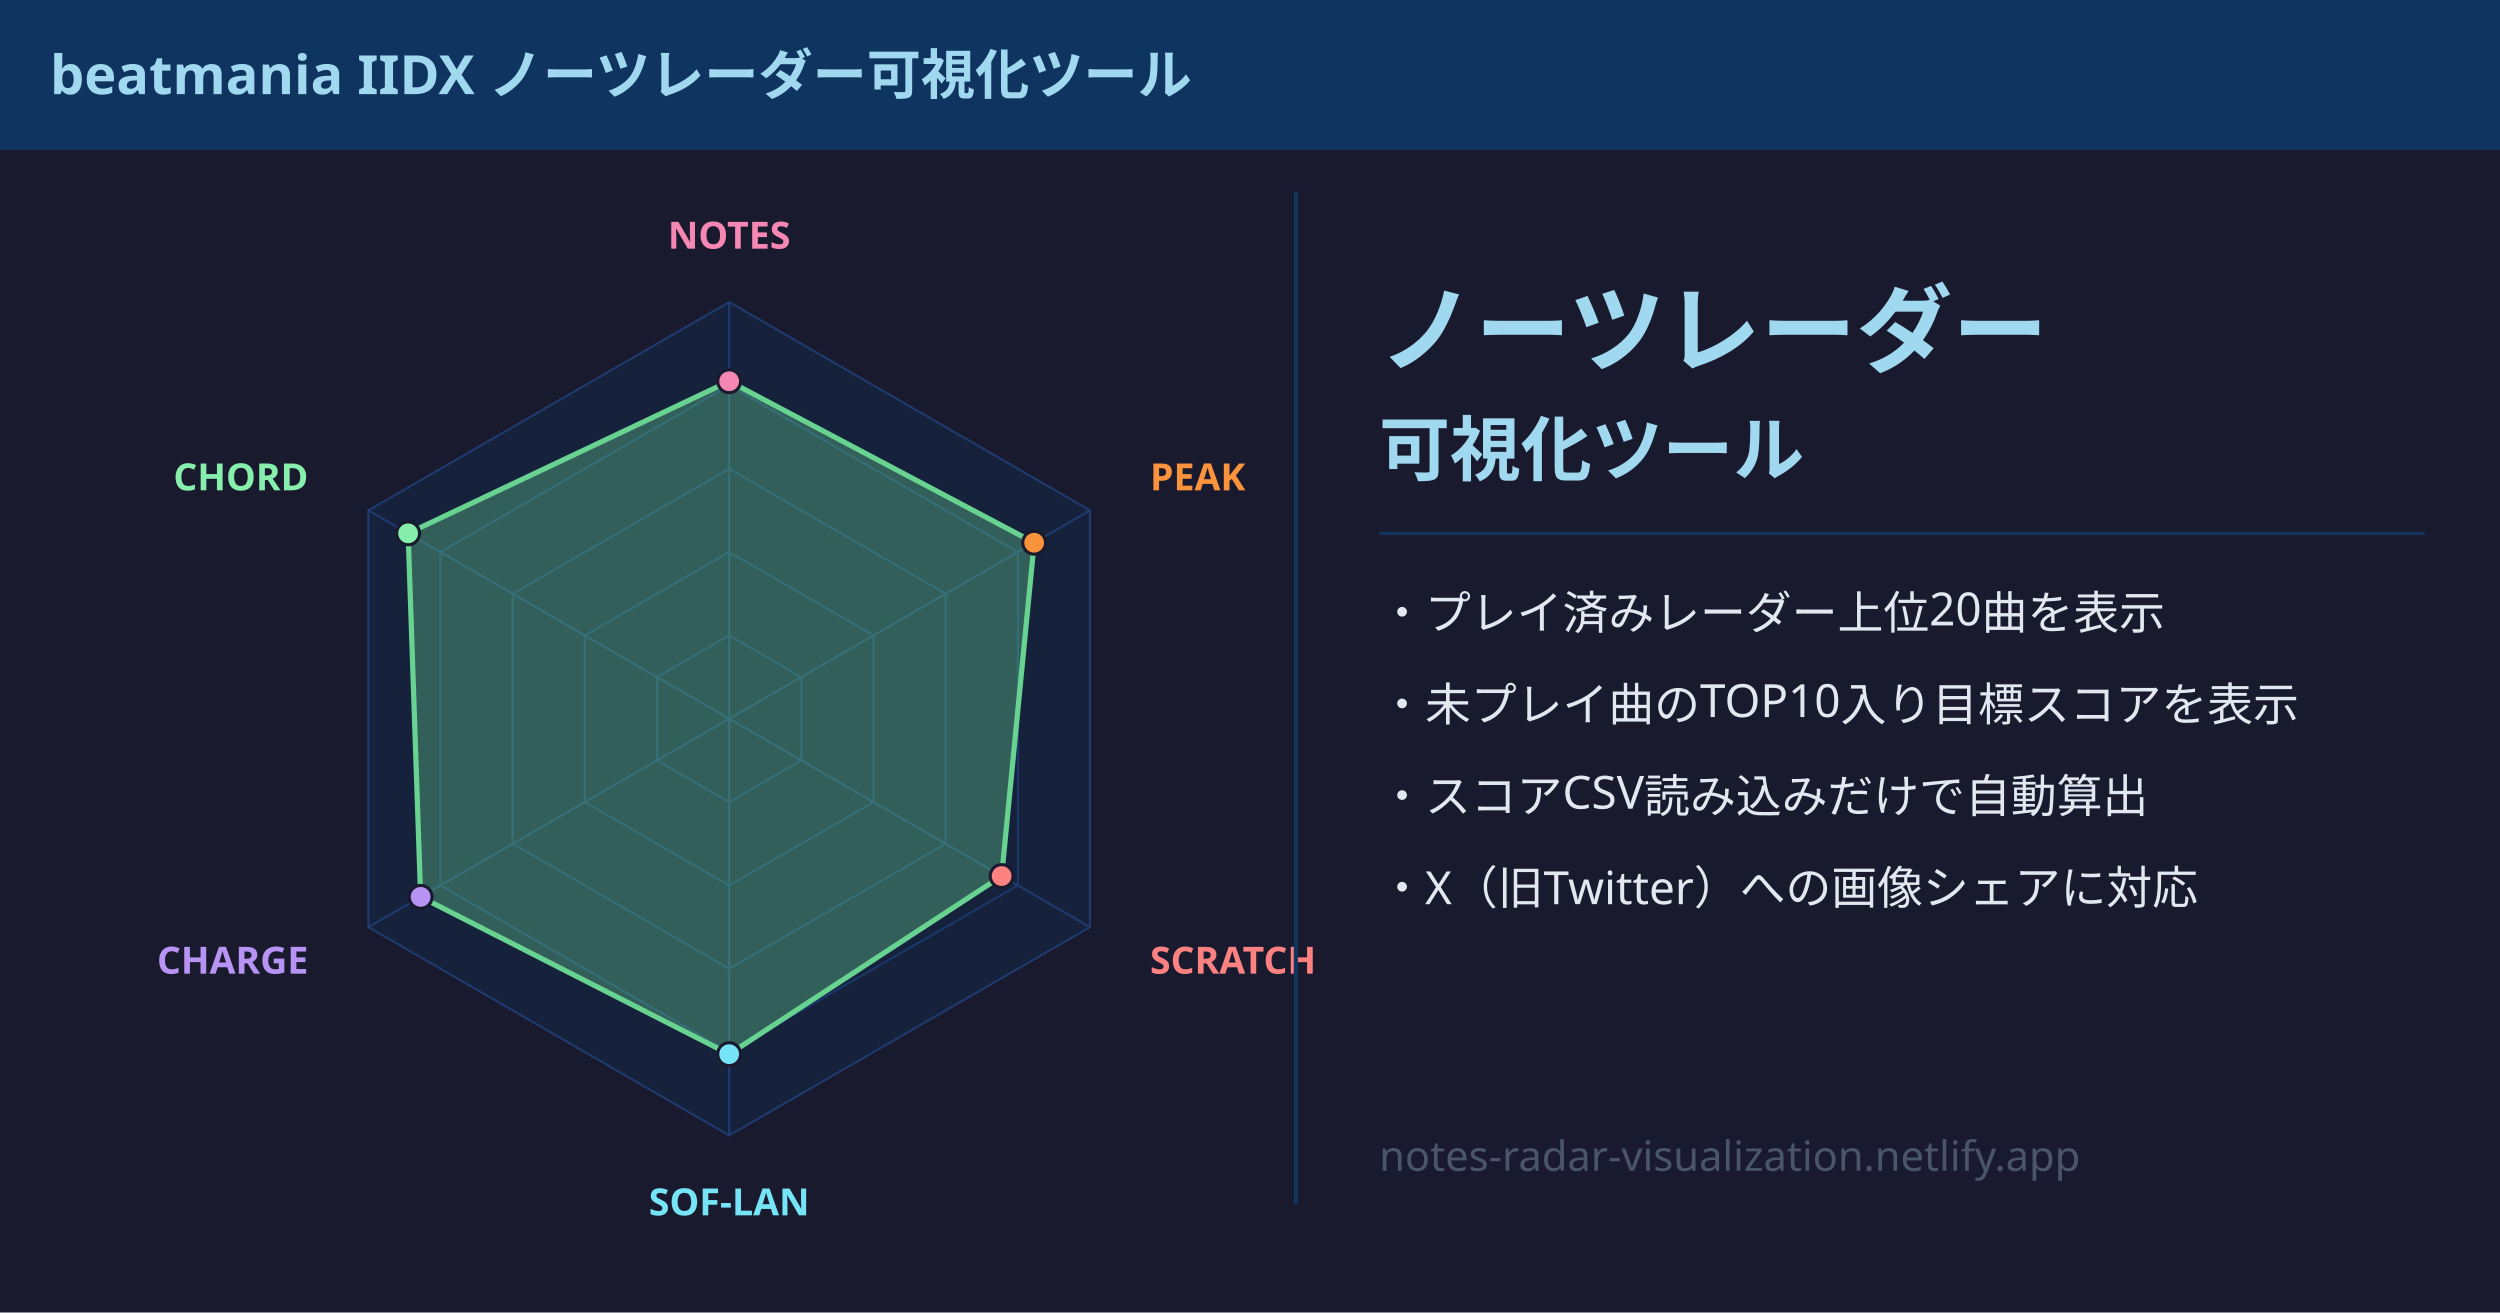
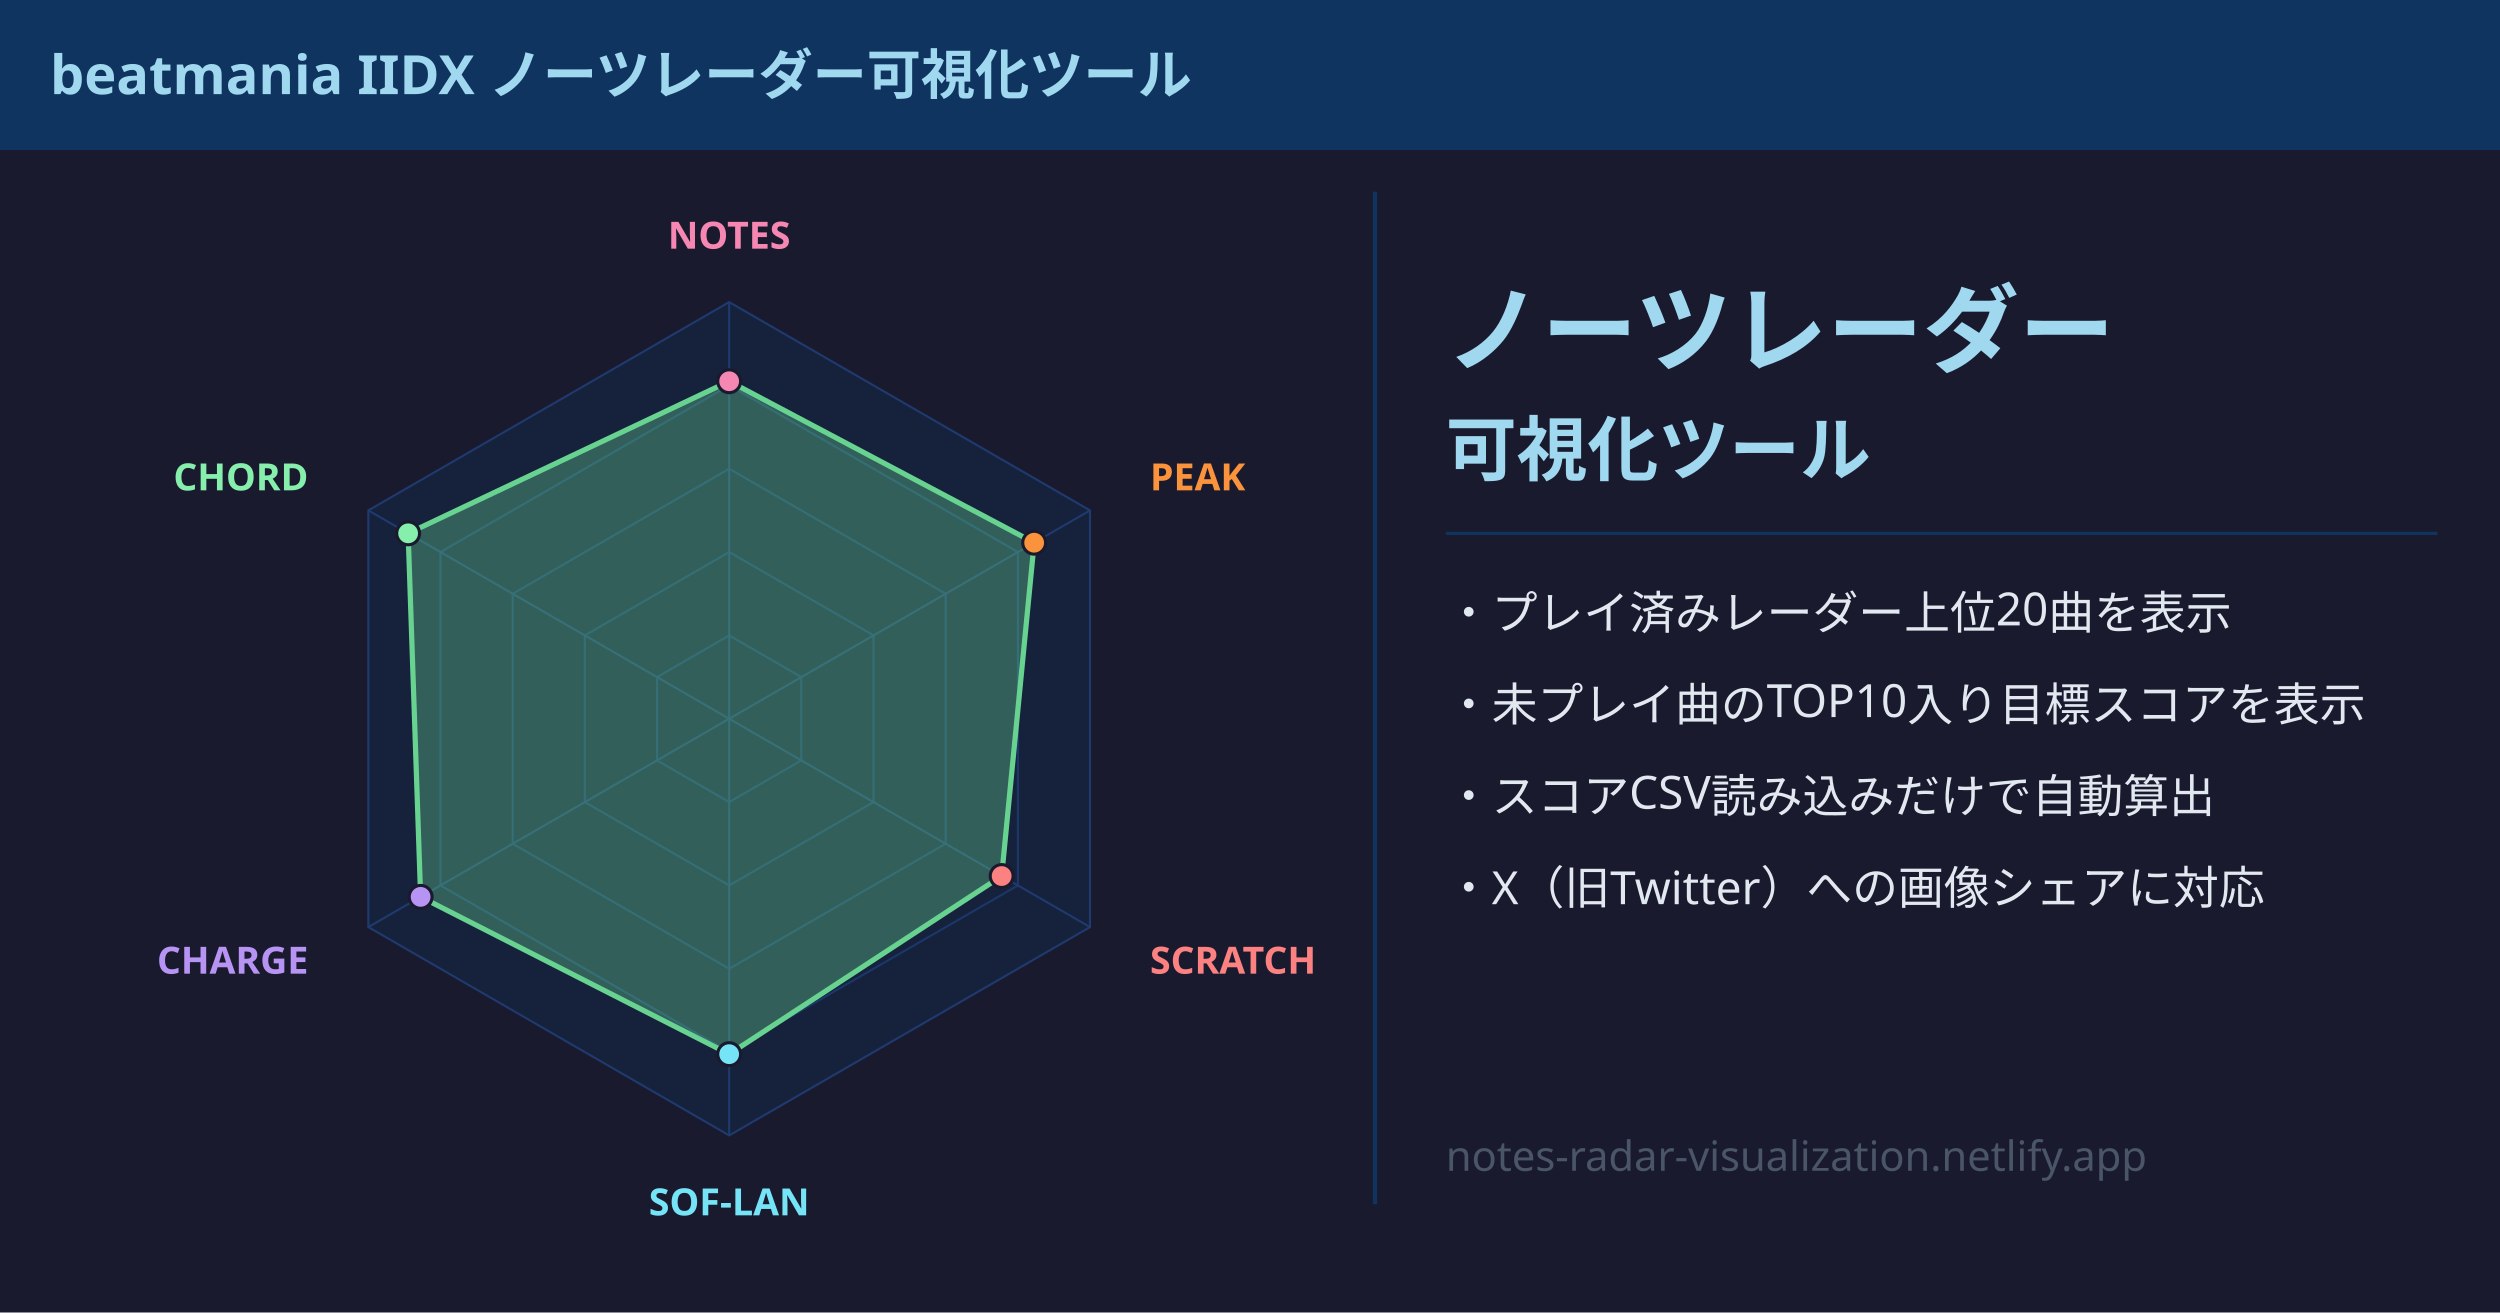
<svg xmlns="http://www.w3.org/2000/svg" viewBox="0 0 1200 630" width="1200" height="630">
  <rect width="1200" height="630" fill="#1a1a2e" />
  <rect width="1200" height="72" fill="#0f3460" />
  <text x="24" y="36" font-family="'Segoe UI', sans-serif" font-size="26" font-weight="700" fill="#a0d8ef" dominant-baseline="middle">beatmania IIDX ノーツレーダー可視化ツール</text>
  <polygon points="350,305 384.6,325 384.6,365 350,385 315.4,365 315.4,325" fill="none" stroke="#1e3a6e" stroke-width="1" />
  <polygon points="350,265 419.3,305 419.3,385 350,425 280.7,385 280.7,305" fill="none" stroke="#1e3a6e" stroke-width="1" />
  <polygon points="350,225 453.9,285 453.9,405 350,465 246.1,405 246.1,285" fill="none" stroke="#1e3a6e" stroke-width="1" />
  <polygon points="350,185 488.6,265 488.6,425 350,505 211.4,425 211.4,265" fill="none" stroke="#1e3a6e" stroke-width="1" />
  <polygon points="350,145 523.2,245 523.2,445 350,545 176.8,445 176.8,245" fill="rgba(15,52,96,0.3)" stroke="#1e3a6e" stroke-width="1" />
  <line x1="350" y1="345" x2="350" y2="145" stroke="#1e3a6e" stroke-width="1" />
  <line x1="350" y1="345" x2="523.2" y2="245" stroke="#1e3a6e" stroke-width="1" />
  <line x1="350" y1="345" x2="523.2" y2="445" stroke="#1e3a6e" stroke-width="1" />
  <line x1="350" y1="345" x2="350" y2="545" stroke="#1e3a6e" stroke-width="1" />
  <line x1="350" y1="345" x2="176.8" y2="445" stroke="#1e3a6e" stroke-width="1" />
  <line x1="350" y1="345" x2="176.8" y2="245" stroke="#1e3a6e" stroke-width="1" />
  <polygon points="350,183 496.4,260.5 480.8,420.5 350,506 201.9,430.5 195.9,256" fill="rgba(104,211,145,0.35)" stroke="#68d391" stroke-width="2.5" />
  <circle cx="350" cy="183" r="5.5" fill="#f687b3" stroke="#1a1a2e" stroke-width="1.5" />
  <circle cx="496.4" cy="260.5" r="5.5" fill="#fb923c" stroke="#1a1a2e" stroke-width="1.5" />
  <circle cx="480.8" cy="420.5" r="5.5" fill="#fc8181" stroke="#1a1a2e" stroke-width="1.5" />
  <circle cx="350" cy="506" r="5.5" fill="#76e4f7" stroke="#1a1a2e" stroke-width="1.5" />
  <circle cx="201.9" cy="430.5" r="5.5" fill="#b794f4" stroke="#1a1a2e" stroke-width="1.5" />
  <circle cx="195.9" cy="256" r="5.5" fill="#86efac" stroke="#1a1a2e" stroke-width="1.5" />
  <text x="350" y="113" text-anchor="middle" dominant-baseline="middle" font-family="'Segoe UI', sans-serif" font-size="18" font-weight="700" fill="#f687b3">NOTES</text>
  <text x="552" y="229" text-anchor="start" dominant-baseline="middle" font-family="'Segoe UI', sans-serif" font-size="18" font-weight="700" fill="#fb923c">PEAK</text>
  <text x="552" y="461" text-anchor="start" dominant-baseline="middle" font-family="'Segoe UI', sans-serif" font-size="18" font-weight="700" fill="#fc8181">SCRATCH</text>
  <text x="350" y="577" text-anchor="middle" dominant-baseline="middle" font-family="'Segoe UI', sans-serif" font-size="18" font-weight="700" fill="#76e4f7">SOF-LAN</text>
  <text x="148" y="461" text-anchor="end" dominant-baseline="middle" font-family="'Segoe UI', sans-serif" font-size="18" font-weight="700" fill="#b794f4">CHARGE</text>
  <text x="148" y="229" text-anchor="end" dominant-baseline="middle" font-family="'Segoe UI', sans-serif" font-size="18" font-weight="700" fill="#86efac">CHORD</text>
-   <line x1="622" y1="92" x2="622" y2="578" stroke="#0f3460" stroke-width="2" />
-   <text x="662" y="175" font-family="'Segoe UI', sans-serif" font-size="46" font-weight="700" fill="#a0d8ef">ノーツレーダー</text>
-   <text x="662" y="228" font-family="'Segoe UI', sans-serif" font-size="34" font-weight="700" fill="#a0d8ef">可視化ツール</text>
-   <line x1="662" y1="256" x2="1164" y2="256" stroke="#0f3460" stroke-width="1.5" />
-   <text x="662" y="302" font-family="'Segoe UI', sans-serif" font-size="22" fill="#e2e8f0">・プレイ済みレーダー上位20曲を表示</text>
-   <text x="662" y="346" font-family="'Segoe UI', sans-serif" font-size="22" fill="#e2e8f0">・未プレイ曲のTOP10入り目標スコアを表示</text>
-   <text x="662" y="390" font-family="'Segoe UI', sans-serif" font-size="22" fill="#e2e8f0">・スコアCSV読み込みだけで自動算出</text>
-   <text x="662" y="434" font-family="'Segoe UI', sans-serif" font-size="22" fill="#e2e8f0">・X（旧Twitter）への画像シェアに対応</text>
-   <text x="662" y="562" font-family="'Segoe UI', sans-serif" font-size="20" fill="#4a5568">notes-radar-visualization.netlify.app</text>
+   <line x1="660" y1="92" x2="660" y2="578" stroke="#0f3460" stroke-width="2" />
+   <text x="694" y="175" font-family="'Segoe UI', sans-serif" font-size="46" font-weight="700" fill="#a0d8ef">ノーツレーダー</text>
+   <text x="694" y="228" font-family="'Segoe UI', sans-serif" font-size="34" font-weight="700" fill="#a0d8ef">可視化ツール</text>
+   <line x1="694" y1="256" x2="1170" y2="256" stroke="#0f3460" stroke-width="1.5" />
+   <text x="694" y="302" font-family="'Segoe UI', sans-serif" font-size="22" fill="#e2e8f0">・プレイ済みレーダー上位20曲を表示</text>
+   <text x="694" y="346" font-family="'Segoe UI', sans-serif" font-size="22" fill="#e2e8f0">・未プレイ曲のTOP10入り目標スコアを表示</text>
+   <text x="694" y="390" font-family="'Segoe UI', sans-serif" font-size="22" fill="#e2e8f0">・スコアCSV読み込みだけで自動算出</text>
+   <text x="694" y="434" font-family="'Segoe UI', sans-serif" font-size="22" fill="#e2e8f0">・X（旧Twitter）への画像シェアに対応</text>
+   <text x="694" y="562" font-family="'Segoe UI', sans-serif" font-size="20" fill="#4a5568">notes-radar-visualization.netlify.app</text>
</svg>
